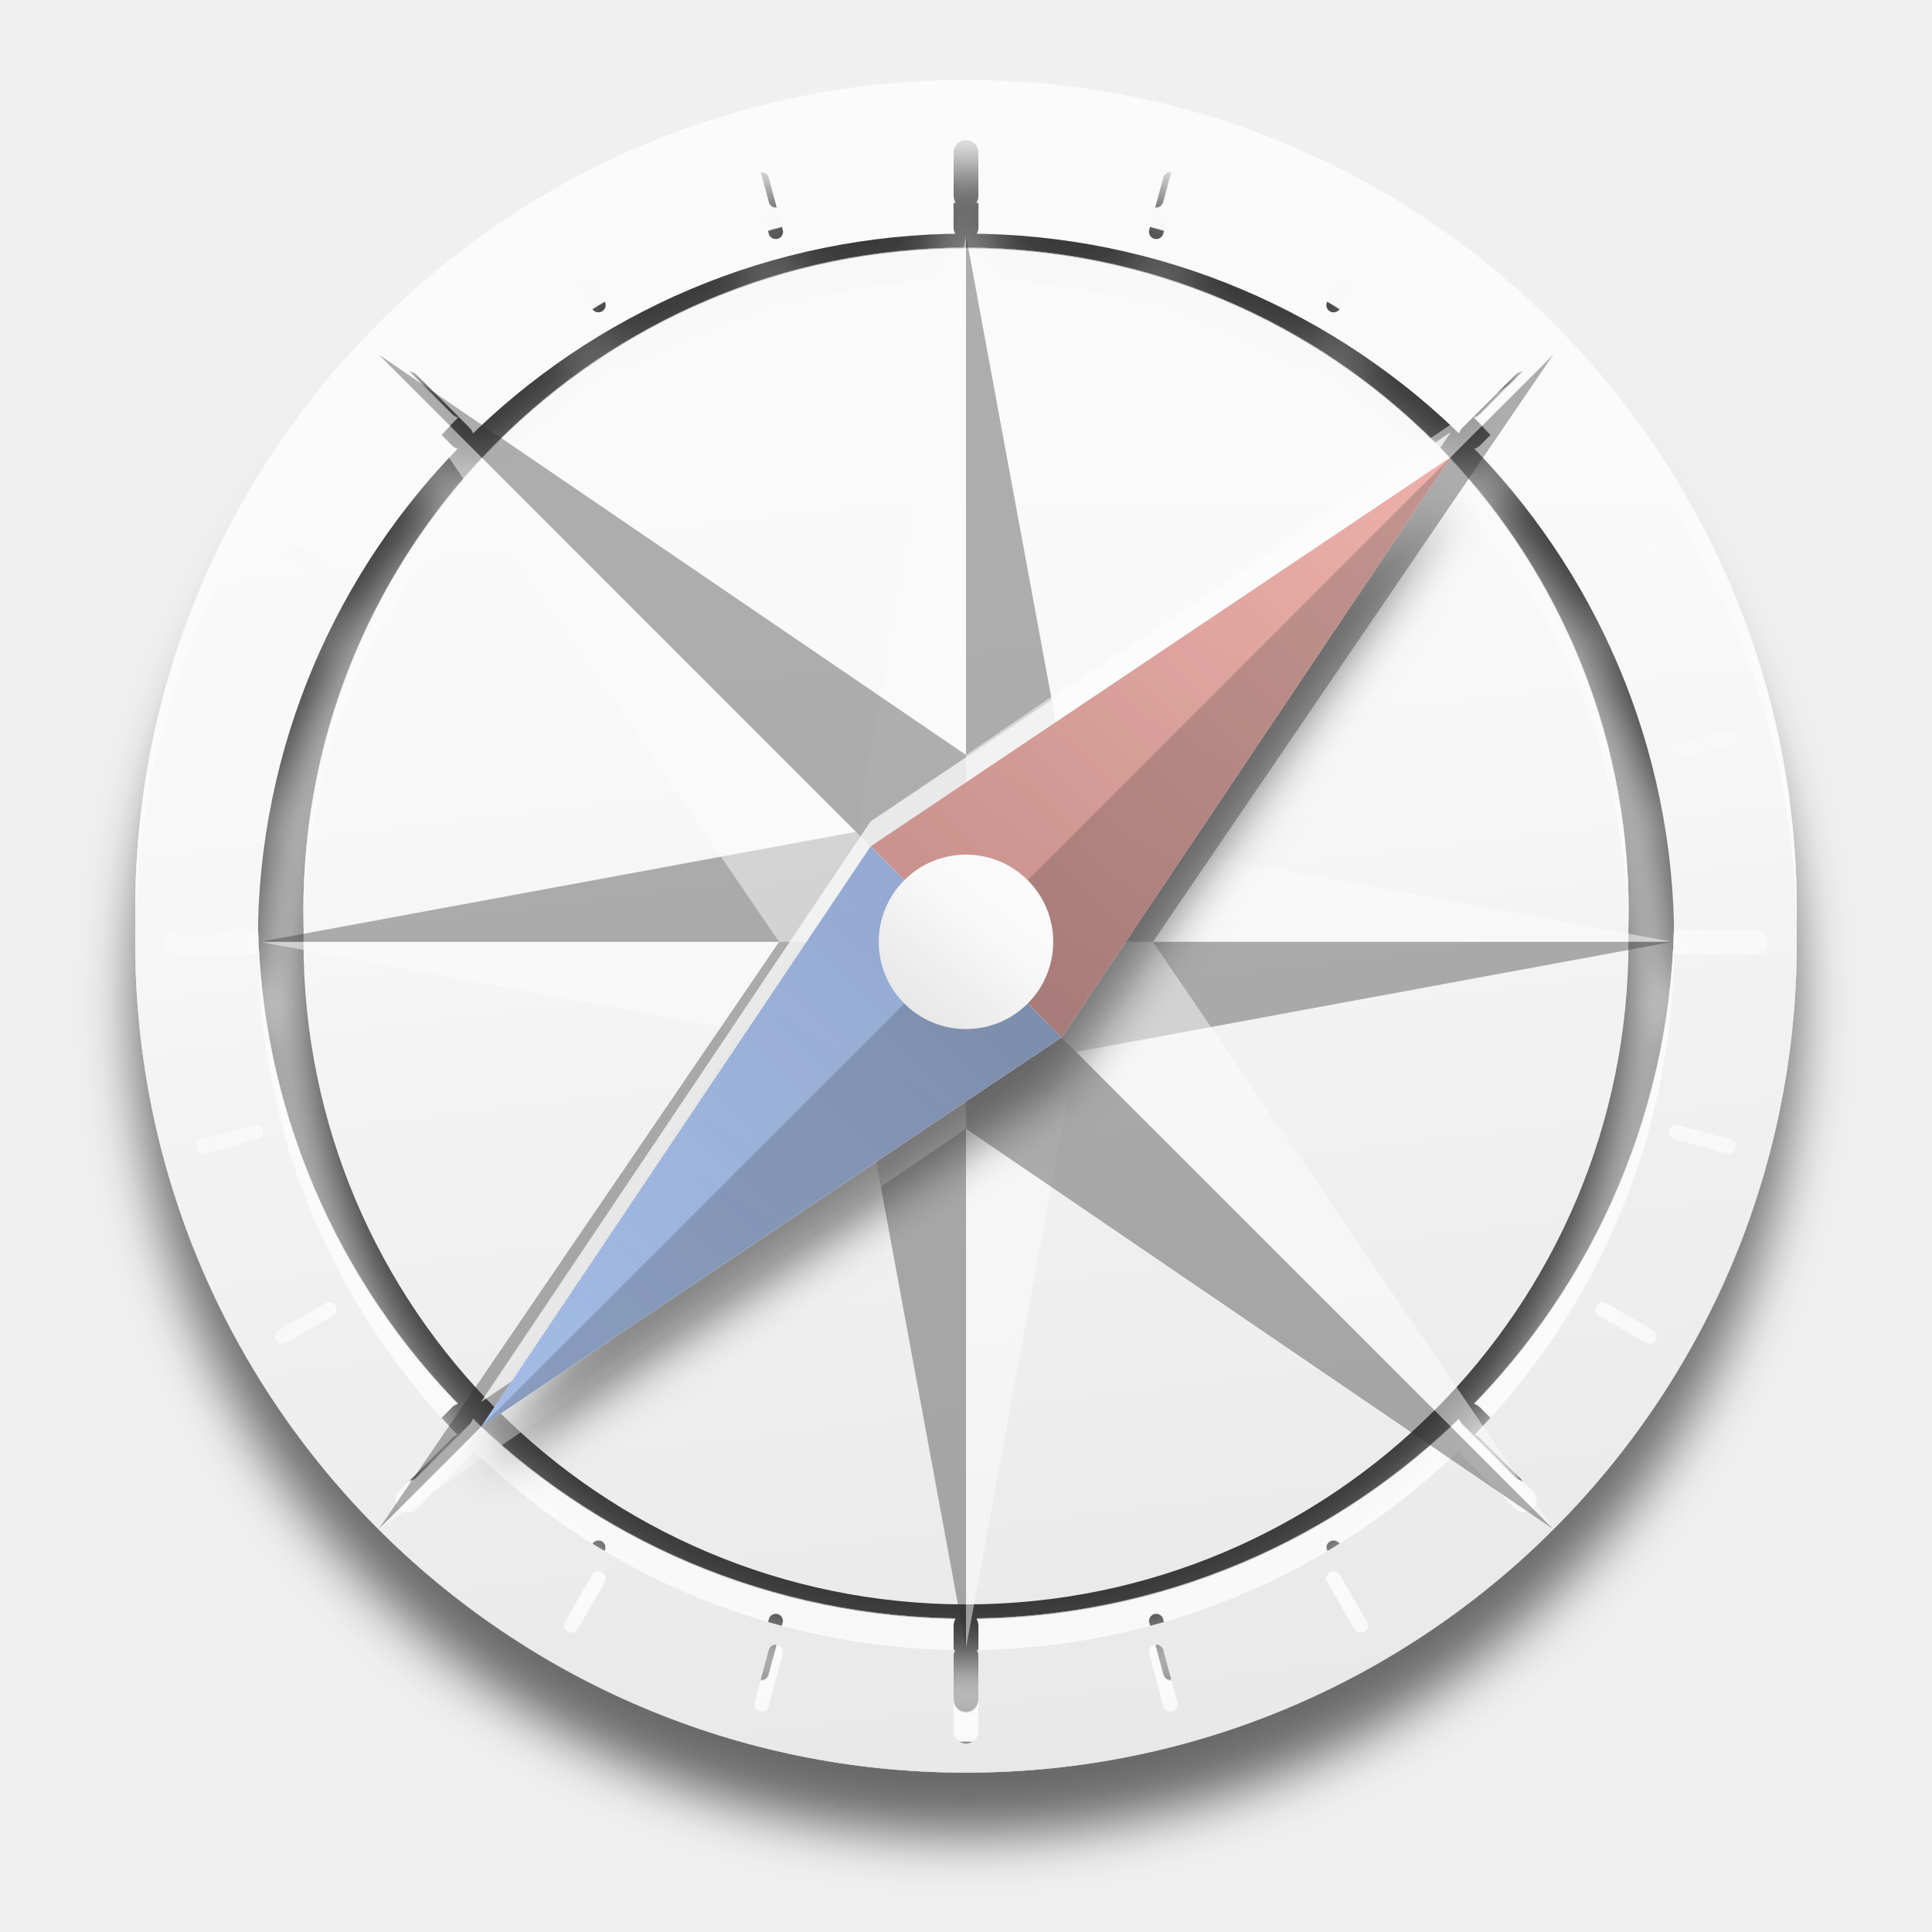
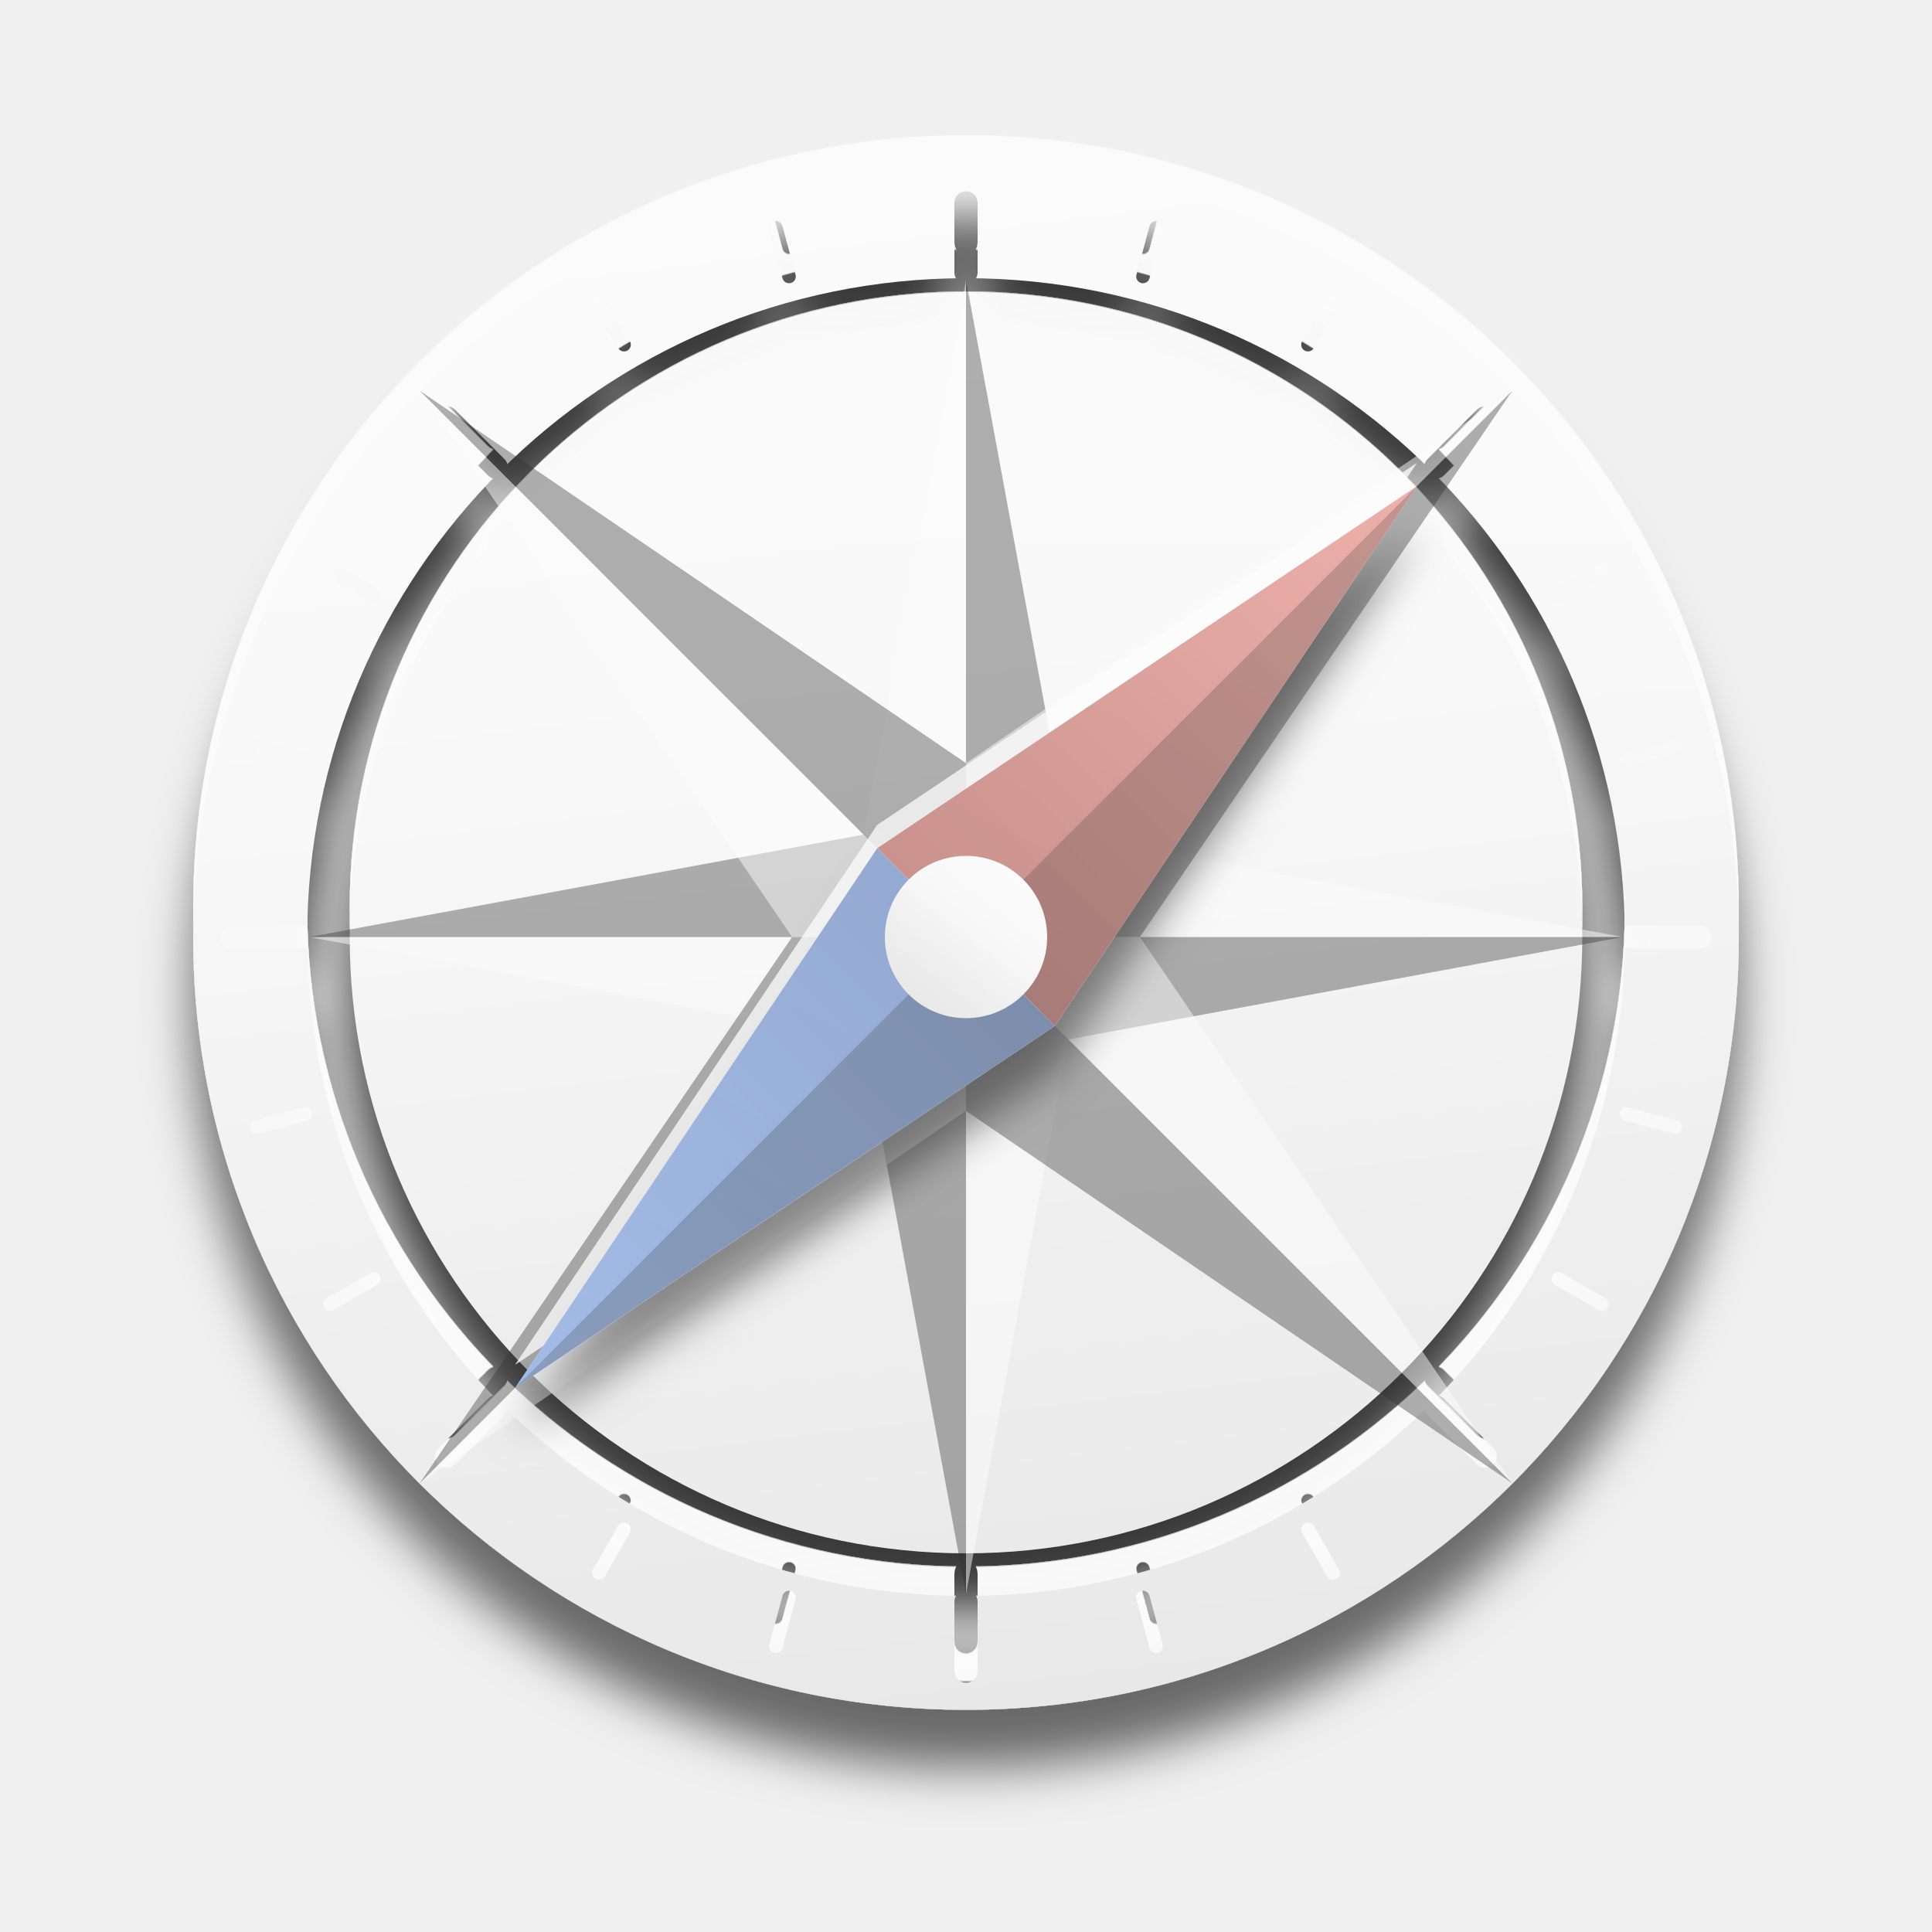
<svg xmlns="http://www.w3.org/2000/svg" viewBox="0 0 100 100" width="256" height="256">
  <defs>
    <linearGradient id="c" x1=".44" y1="0" x2=".56" y2="1">
      <stop offset="0" stop-color="#fefefe" />
      <stop offset=".38" stop-color="#fafafa" />
      <stop offset=".72" stop-color="#eeeeee" />
      <stop offset="1" stop-color="#e6e6e6" />
    </linearGradient>
    <linearGradient id="g" x1="0" y1="0" x2="0" y2="1">
      <stop offset="0" stop-color="#fff" stop-opacity="0.22" />
      <stop offset=".55" stop-color="#fff" stop-opacity="0" />
    </linearGradient>
    <linearGradient id="cr" x1="0" y1="0" x2="0" y2="1">
      <stop offset="0" stop-color="#e3685a" />
      <stop offset="1" stop-color="#a8372d" />
    </linearGradient>
    <linearGradient id="cb" x1="0" y1="1" x2="0" y2="0">
      <stop offset="0" stop-color="#5a8de3" />
      <stop offset="1" stop-color="#2d58a8" />
    </linearGradient>
    <clipPath id="cl">
      <circle cx="50" cy="50" r="40" />
    </clipPath>
    <filter id="ce" filterUnits="userSpaceOnUse" x="-20" y="-20" width="140" height="140">
      <feOffset in="SourceAlpha" dy="3.00" result="down" />
      <feGaussianBlur in="down" stdDeviation="1.30" result="soft" />
      <feFlood flood-color="#000" flood-opacity="0.70" />
      <feComposite in2="soft" operator="in" result="shade" />
      <feOffset in="SourceAlpha" dy="-1.50" result="up" />
      <feFlood flood-color="#fff" flood-opacity="0.95" />
      <feComposite in2="up" operator="in" result="lit" />
      <feMerge>
        <feMergeNode in="shade" />
        <feMergeNode in="lit" />
        <feMergeNode in="SourceGraphic" />
      </feMerge>
    </filter>
    <filter id="cd" filterUnits="userSpaceOnUse" x="-20" y="-20" width="140" height="140">
      <feOffset in="SourceAlpha" dy="3.00" result="down" />
      <feGaussianBlur in="down" stdDeviation="1.30" result="soft" />
      <feFlood flood-color="#000" flood-opacity="0.95" />
      <feComposite in2="soft" operator="in" result="shade" />
      <feOffset in="SourceAlpha" dy="-1.50" result="up" />
      <feFlood flood-color="#fff" flood-opacity="0.95" />
      <feComposite in2="up" operator="in" result="lit" />
      <feMerge>
        <feMergeNode in="shade" />
        <feMergeNode in="lit" />
      </feMerge>
    </filter>
    <filter id="cn" filterUnits="userSpaceOnUse" x="-20" y="-20" width="140" height="140">
      <feOffset in="SourceAlpha" dy="2.40" result="down" />
      <feGaussianBlur in="down" stdDeviation="1.04" result="soft" />
      <feFlood flood-color="#000" flood-opacity="0.56" />
      <feComposite in2="soft" operator="in" result="shade" />
      <feOffset in="SourceAlpha" dy="-1.20" result="up" />
      <feFlood flood-color="#fff" flood-opacity="0.76" />
      <feComposite in2="up" operator="in" result="lit" />
      <feMerge>
        <feMergeNode in="shade" />
        <feMergeNode in="lit" />
        <feMergeNode in="SourceGraphic" />
      </feMerge>
    </filter>
    <mask id="cut" maskUnits="userSpaceOnUse" x="-20" y="-20" width="140" height="140">
      <rect x="-20" y="-20" width="140" height="140" fill="#fff" />
      <circle cx="50" cy="50" r="33" fill="none" stroke="#000" stroke-width="2.2" />
      <line x1="74.32" y1="25.68" x2="76.87" y2="23.13" stroke="#000" stroke-width="1.2" stroke-linecap="round" />
      <line x1="80.66" y1="32.30" x2="82.91" y2="31.00" stroke="#000" stroke-width="0.7" stroke-linecap="round" />
      <line x1="84.19" y1="40.84" x2="86.71" y2="40.16" stroke="#000" stroke-width="0.7" stroke-linecap="round" />
      <line x1="84.40" y1="50.00" x2="88.00" y2="50.00" stroke="#000" stroke-width="1.2" stroke-linecap="round" />
      <line x1="84.19" y1="59.16" x2="86.71" y2="59.84" stroke="#000" stroke-width="0.7" stroke-linecap="round" />
      <line x1="80.66" y1="67.70" x2="82.91" y2="69.00" stroke="#000" stroke-width="0.7" stroke-linecap="round" />
      <line x1="74.32" y1="74.32" x2="76.87" y2="76.87" stroke="#000" stroke-width="1.2" stroke-linecap="round" />
      <line x1="67.70" y1="80.66" x2="69.00" y2="82.91" stroke="#000" stroke-width="0.7" stroke-linecap="round" />
      <line x1="59.16" y1="84.19" x2="59.84" y2="86.71" stroke="#000" stroke-width="0.7" stroke-linecap="round" />
      <line x1="50.00" y1="84.40" x2="50.00" y2="88.00" stroke="#000" stroke-width="1.2" stroke-linecap="round" />
      <line x1="40.84" y1="84.19" x2="40.16" y2="86.71" stroke="#000" stroke-width="0.7" stroke-linecap="round" />
      <line x1="32.30" y1="80.66" x2="31.00" y2="82.91" stroke="#000" stroke-width="0.7" stroke-linecap="round" />
      <line x1="25.68" y1="74.32" x2="23.13" y2="76.87" stroke="#000" stroke-width="1.2" stroke-linecap="round" />
      <line x1="19.34" y1="67.70" x2="17.09" y2="69.00" stroke="#000" stroke-width="0.7" stroke-linecap="round" />
      <line x1="15.81" y1="59.16" x2="13.29" y2="59.84" stroke="#000" stroke-width="0.7" stroke-linecap="round" />
      <line x1="15.60" y1="50.00" x2="12.00" y2="50.00" stroke="#000" stroke-width="1.2" stroke-linecap="round" />
      <line x1="15.81" y1="40.84" x2="13.29" y2="40.16" stroke="#000" stroke-width="0.7" stroke-linecap="round" />
      <line x1="19.34" y1="32.30" x2="17.09" y2="31.00" stroke="#000" stroke-width="0.7" stroke-linecap="round" />
      <line x1="25.68" y1="25.68" x2="23.13" y2="23.13" stroke="#000" stroke-width="1.2" stroke-linecap="round" />
      <line x1="32.30" y1="19.34" x2="31.00" y2="17.09" stroke="#000" stroke-width="0.7" stroke-linecap="round" />
      <line x1="40.84" y1="15.81" x2="40.16" y2="13.29" stroke="#000" stroke-width="0.7" stroke-linecap="round" />
      <line x1="50.00" y1="15.60" x2="50.00" y2="12.00" stroke="#000" stroke-width="1.2" stroke-linecap="round" />
      <line x1="59.16" y1="15.81" x2="59.84" y2="13.29" stroke="#000" stroke-width="0.7" stroke-linecap="round" />
      <line x1="67.70" y1="19.34" x2="69.00" y2="17.09" stroke="#000" stroke-width="0.7" stroke-linecap="round" />
    </mask>
    <mask id="pl" maskUnits="userSpaceOnUse" x="-20" y="-20" width="140" height="140">
      <circle cx="50" cy="50" r="40" fill="#fff" />
      <circle cx="50" cy="50" r="33" fill="none" stroke="#000" stroke-width="2.2" />
      <line x1="74.32" y1="25.68" x2="76.87" y2="23.13" stroke="#000" stroke-width="1.2" stroke-linecap="round" />
      <line x1="80.66" y1="32.30" x2="82.91" y2="31.00" stroke="#000" stroke-width="0.7" stroke-linecap="round" />
      <line x1="84.19" y1="40.84" x2="86.71" y2="40.16" stroke="#000" stroke-width="0.7" stroke-linecap="round" />
      <line x1="84.40" y1="50.00" x2="88.00" y2="50.00" stroke="#000" stroke-width="1.2" stroke-linecap="round" />
      <line x1="84.19" y1="59.16" x2="86.71" y2="59.84" stroke="#000" stroke-width="0.7" stroke-linecap="round" />
      <line x1="80.66" y1="67.70" x2="82.91" y2="69.00" stroke="#000" stroke-width="0.7" stroke-linecap="round" />
      <line x1="74.32" y1="74.32" x2="76.87" y2="76.87" stroke="#000" stroke-width="1.2" stroke-linecap="round" />
      <line x1="67.70" y1="80.66" x2="69.00" y2="82.91" stroke="#000" stroke-width="0.7" stroke-linecap="round" />
      <line x1="59.16" y1="84.19" x2="59.84" y2="86.71" stroke="#000" stroke-width="0.7" stroke-linecap="round" />
      <line x1="50.00" y1="84.40" x2="50.00" y2="88.00" stroke="#000" stroke-width="1.2" stroke-linecap="round" />
      <line x1="40.84" y1="84.19" x2="40.16" y2="86.71" stroke="#000" stroke-width="0.7" stroke-linecap="round" />
      <line x1="32.30" y1="80.66" x2="31.00" y2="82.91" stroke="#000" stroke-width="0.7" stroke-linecap="round" />
      <line x1="25.68" y1="74.32" x2="23.13" y2="76.87" stroke="#000" stroke-width="1.2" stroke-linecap="round" />
      <line x1="19.34" y1="67.70" x2="17.09" y2="69.00" stroke="#000" stroke-width="0.7" stroke-linecap="round" />
      <line x1="15.81" y1="59.16" x2="13.29" y2="59.84" stroke="#000" stroke-width="0.7" stroke-linecap="round" />
      <line x1="15.60" y1="50.00" x2="12.00" y2="50.00" stroke="#000" stroke-width="1.2" stroke-linecap="round" />
      <line x1="15.81" y1="40.84" x2="13.29" y2="40.16" stroke="#000" stroke-width="0.7" stroke-linecap="round" />
      <line x1="19.34" y1="32.30" x2="17.09" y2="31.00" stroke="#000" stroke-width="0.7" stroke-linecap="round" />
      <line x1="25.68" y1="25.68" x2="23.13" y2="23.13" stroke="#000" stroke-width="1.2" stroke-linecap="round" />
      <line x1="32.30" y1="19.34" x2="31.00" y2="17.09" stroke="#000" stroke-width="0.7" stroke-linecap="round" />
      <line x1="40.84" y1="15.81" x2="40.16" y2="13.29" stroke="#000" stroke-width="0.7" stroke-linecap="round" />
      <line x1="50.00" y1="15.60" x2="50.00" y2="12.00" stroke="#000" stroke-width="1.2" stroke-linecap="round" />
      <line x1="59.16" y1="15.81" x2="59.84" y2="13.29" stroke="#000" stroke-width="0.7" stroke-linecap="round" />
      <line x1="67.70" y1="19.34" x2="69.00" y2="17.09" stroke="#000" stroke-width="0.7" stroke-linecap="round" />
    </mask>
    <mask id="op" maskUnits="userSpaceOnUse" x="-20" y="-20" width="140" height="140">
      <circle cx="50" cy="50" r="33" fill="none" stroke="#fff" stroke-width="2.2" />
      <line x1="74.32" y1="25.68" x2="76.87" y2="23.13" stroke="#fff" stroke-width="1.2" stroke-linecap="round" />
      <line x1="80.66" y1="32.30" x2="82.91" y2="31.00" stroke="#fff" stroke-width="0.7" stroke-linecap="round" />
      <line x1="84.19" y1="40.84" x2="86.71" y2="40.16" stroke="#fff" stroke-width="0.7" stroke-linecap="round" />
      <line x1="84.40" y1="50.00" x2="88.00" y2="50.00" stroke="#fff" stroke-width="1.2" stroke-linecap="round" />
      <line x1="84.19" y1="59.16" x2="86.71" y2="59.84" stroke="#fff" stroke-width="0.7" stroke-linecap="round" />
      <line x1="80.66" y1="67.70" x2="82.91" y2="69.00" stroke="#fff" stroke-width="0.7" stroke-linecap="round" />
      <line x1="74.32" y1="74.32" x2="76.87" y2="76.87" stroke="#fff" stroke-width="1.2" stroke-linecap="round" />
      <line x1="67.70" y1="80.66" x2="69.00" y2="82.91" stroke="#fff" stroke-width="0.7" stroke-linecap="round" />
      <line x1="59.16" y1="84.19" x2="59.84" y2="86.71" stroke="#fff" stroke-width="0.7" stroke-linecap="round" />
      <line x1="50.00" y1="84.40" x2="50.00" y2="88.00" stroke="#fff" stroke-width="1.2" stroke-linecap="round" />
      <line x1="40.84" y1="84.19" x2="40.16" y2="86.71" stroke="#fff" stroke-width="0.7" stroke-linecap="round" />
      <line x1="32.30" y1="80.66" x2="31.00" y2="82.91" stroke="#fff" stroke-width="0.7" stroke-linecap="round" />
      <line x1="25.68" y1="74.32" x2="23.13" y2="76.87" stroke="#fff" stroke-width="1.2" stroke-linecap="round" />
      <line x1="19.34" y1="67.70" x2="17.09" y2="69.00" stroke="#fff" stroke-width="0.7" stroke-linecap="round" />
      <line x1="15.81" y1="59.16" x2="13.29" y2="59.84" stroke="#fff" stroke-width="0.7" stroke-linecap="round" />
      <line x1="15.60" y1="50.00" x2="12.00" y2="50.00" stroke="#fff" stroke-width="1.2" stroke-linecap="round" />
      <line x1="15.81" y1="40.84" x2="13.29" y2="40.16" stroke="#fff" stroke-width="0.7" stroke-linecap="round" />
      <line x1="19.34" y1="32.30" x2="17.09" y2="31.00" stroke="#fff" stroke-width="0.7" stroke-linecap="round" />
      <line x1="25.68" y1="25.68" x2="23.13" y2="23.13" stroke="#fff" stroke-width="1.2" stroke-linecap="round" />
      <line x1="32.30" y1="19.34" x2="31.00" y2="17.09" stroke="#fff" stroke-width="0.7" stroke-linecap="round" />
      <line x1="40.84" y1="15.81" x2="40.16" y2="13.29" stroke="#fff" stroke-width="0.7" stroke-linecap="round" />
      <line x1="50.00" y1="15.60" x2="50.00" y2="12.00" stroke="#fff" stroke-width="1.2" stroke-linecap="round" />
      <line x1="59.16" y1="15.81" x2="59.84" y2="13.29" stroke="#fff" stroke-width="0.7" stroke-linecap="round" />
      <line x1="67.70" y1="19.34" x2="69.00" y2="17.09" stroke="#fff" stroke-width="0.7" stroke-linecap="round" />
    </mask>
  </defs>
  <g opacity=".8">
-     <g transform="translate(-3.75 -5) scale(1.075)">
+     <g transform="translate(0 -1.5)">
      <g mask="url(#cut)">
        <g filter="url(#ce)">
          <g fill="url(#c)">
            <circle cx="50" cy="50" r="40" />
          </g>
        </g>
        <g fill="url(#g)">
          <circle cx="50" cy="50" r="40" />
        </g>
      </g>
      <g mask="url(#op)">
        <g filter="url(#cd)">
          <rect mask="url(#pl)" fill="#000" x="-20" y="-20" width="140" height="140" />
        </g>
      </g>
      <g clip-path="url(#cl)">
        <path d="M50 50 L84.00 50.00 L55.30 44.70 Z" fill="#fff" opacity=".5" />
        <path d="M50 50 L84.00 50.00 L55.30 55.30 Z" fill="#000" opacity=".38" />
        <path d="M50 50 L50.00 84.00 L55.30 55.30 Z" fill="#fff" opacity=".5" />
        <path d="M50 50 L50.00 84.00 L44.70 55.30 Z" fill="#000" opacity=".38" />
        <path d="M50 50 L16.00 50.00 L44.70 55.30 Z" fill="#fff" opacity=".5" />
        <path d="M50 50 L16.00 50.00 L44.70 44.70 Z" fill="#000" opacity=".38" />
        <path d="M50 50 L50.00 16.00 L44.70 44.70 Z" fill="#fff" opacity=".5" />
        <path d="M50 50 L50.00 16.00 L55.30 44.70 Z" fill="#000" opacity=".38" />
        <path d="M50 50 L78.28 21.72 L50.00 41.00 Z" fill="#fff" opacity=".5" />
        <path d="M50 50 L78.28 21.72 L59.00 50.00 Z" fill="#000" opacity=".38" />
        <path d="M50 50 L78.28 78.28 L59.00 50.00 Z" fill="#fff" opacity=".5" />
        <path d="M50 50 L78.28 78.28 L50.00 59.00 Z" fill="#000" opacity=".38" />
        <path d="M50 50 L21.72 78.28 L50.00 59.00 Z" fill="#fff" opacity=".5" />
        <path d="M50 50 L21.72 78.28 L41.00 50.00 Z" fill="#000" opacity=".38" />
        <path d="M50 50 L21.72 21.72 L41.00 50.00 Z" fill="#fff" opacity=".5" />
        <path d="M50 50 L21.72 21.72 L50.00 41.00 Z" fill="#000" opacity=".38" />
      </g>
      <g filter="url(#cn)">
        <g transform="rotate(45.00 50 50)">
          <path d="M50 17 L56.5 50 L43.5 50 Z" fill="url(#c)" />
          <path d="M50 17 L56.5 50 L43.5 50 Z" fill="url(#cr)" opacity="0.62" />
          <path d="M50 17 L56.5 50 L50 50 Z" fill="#000" opacity=".22" />
          <path d="M50 83 L56.5 50 L43.5 50 Z" fill="url(#c)" />
          <path d="M50 83 L56.5 50 L43.5 50 Z" fill="url(#cb)" opacity="0.62" />
          <path d="M50 83 L56.5 50 L50 50 Z" fill="#000" opacity=".22" />
          <circle cx="50" cy="50" r="4.2" fill="url(#c)" />
        </g>
      </g>
    </g>
  </g>
</svg>
